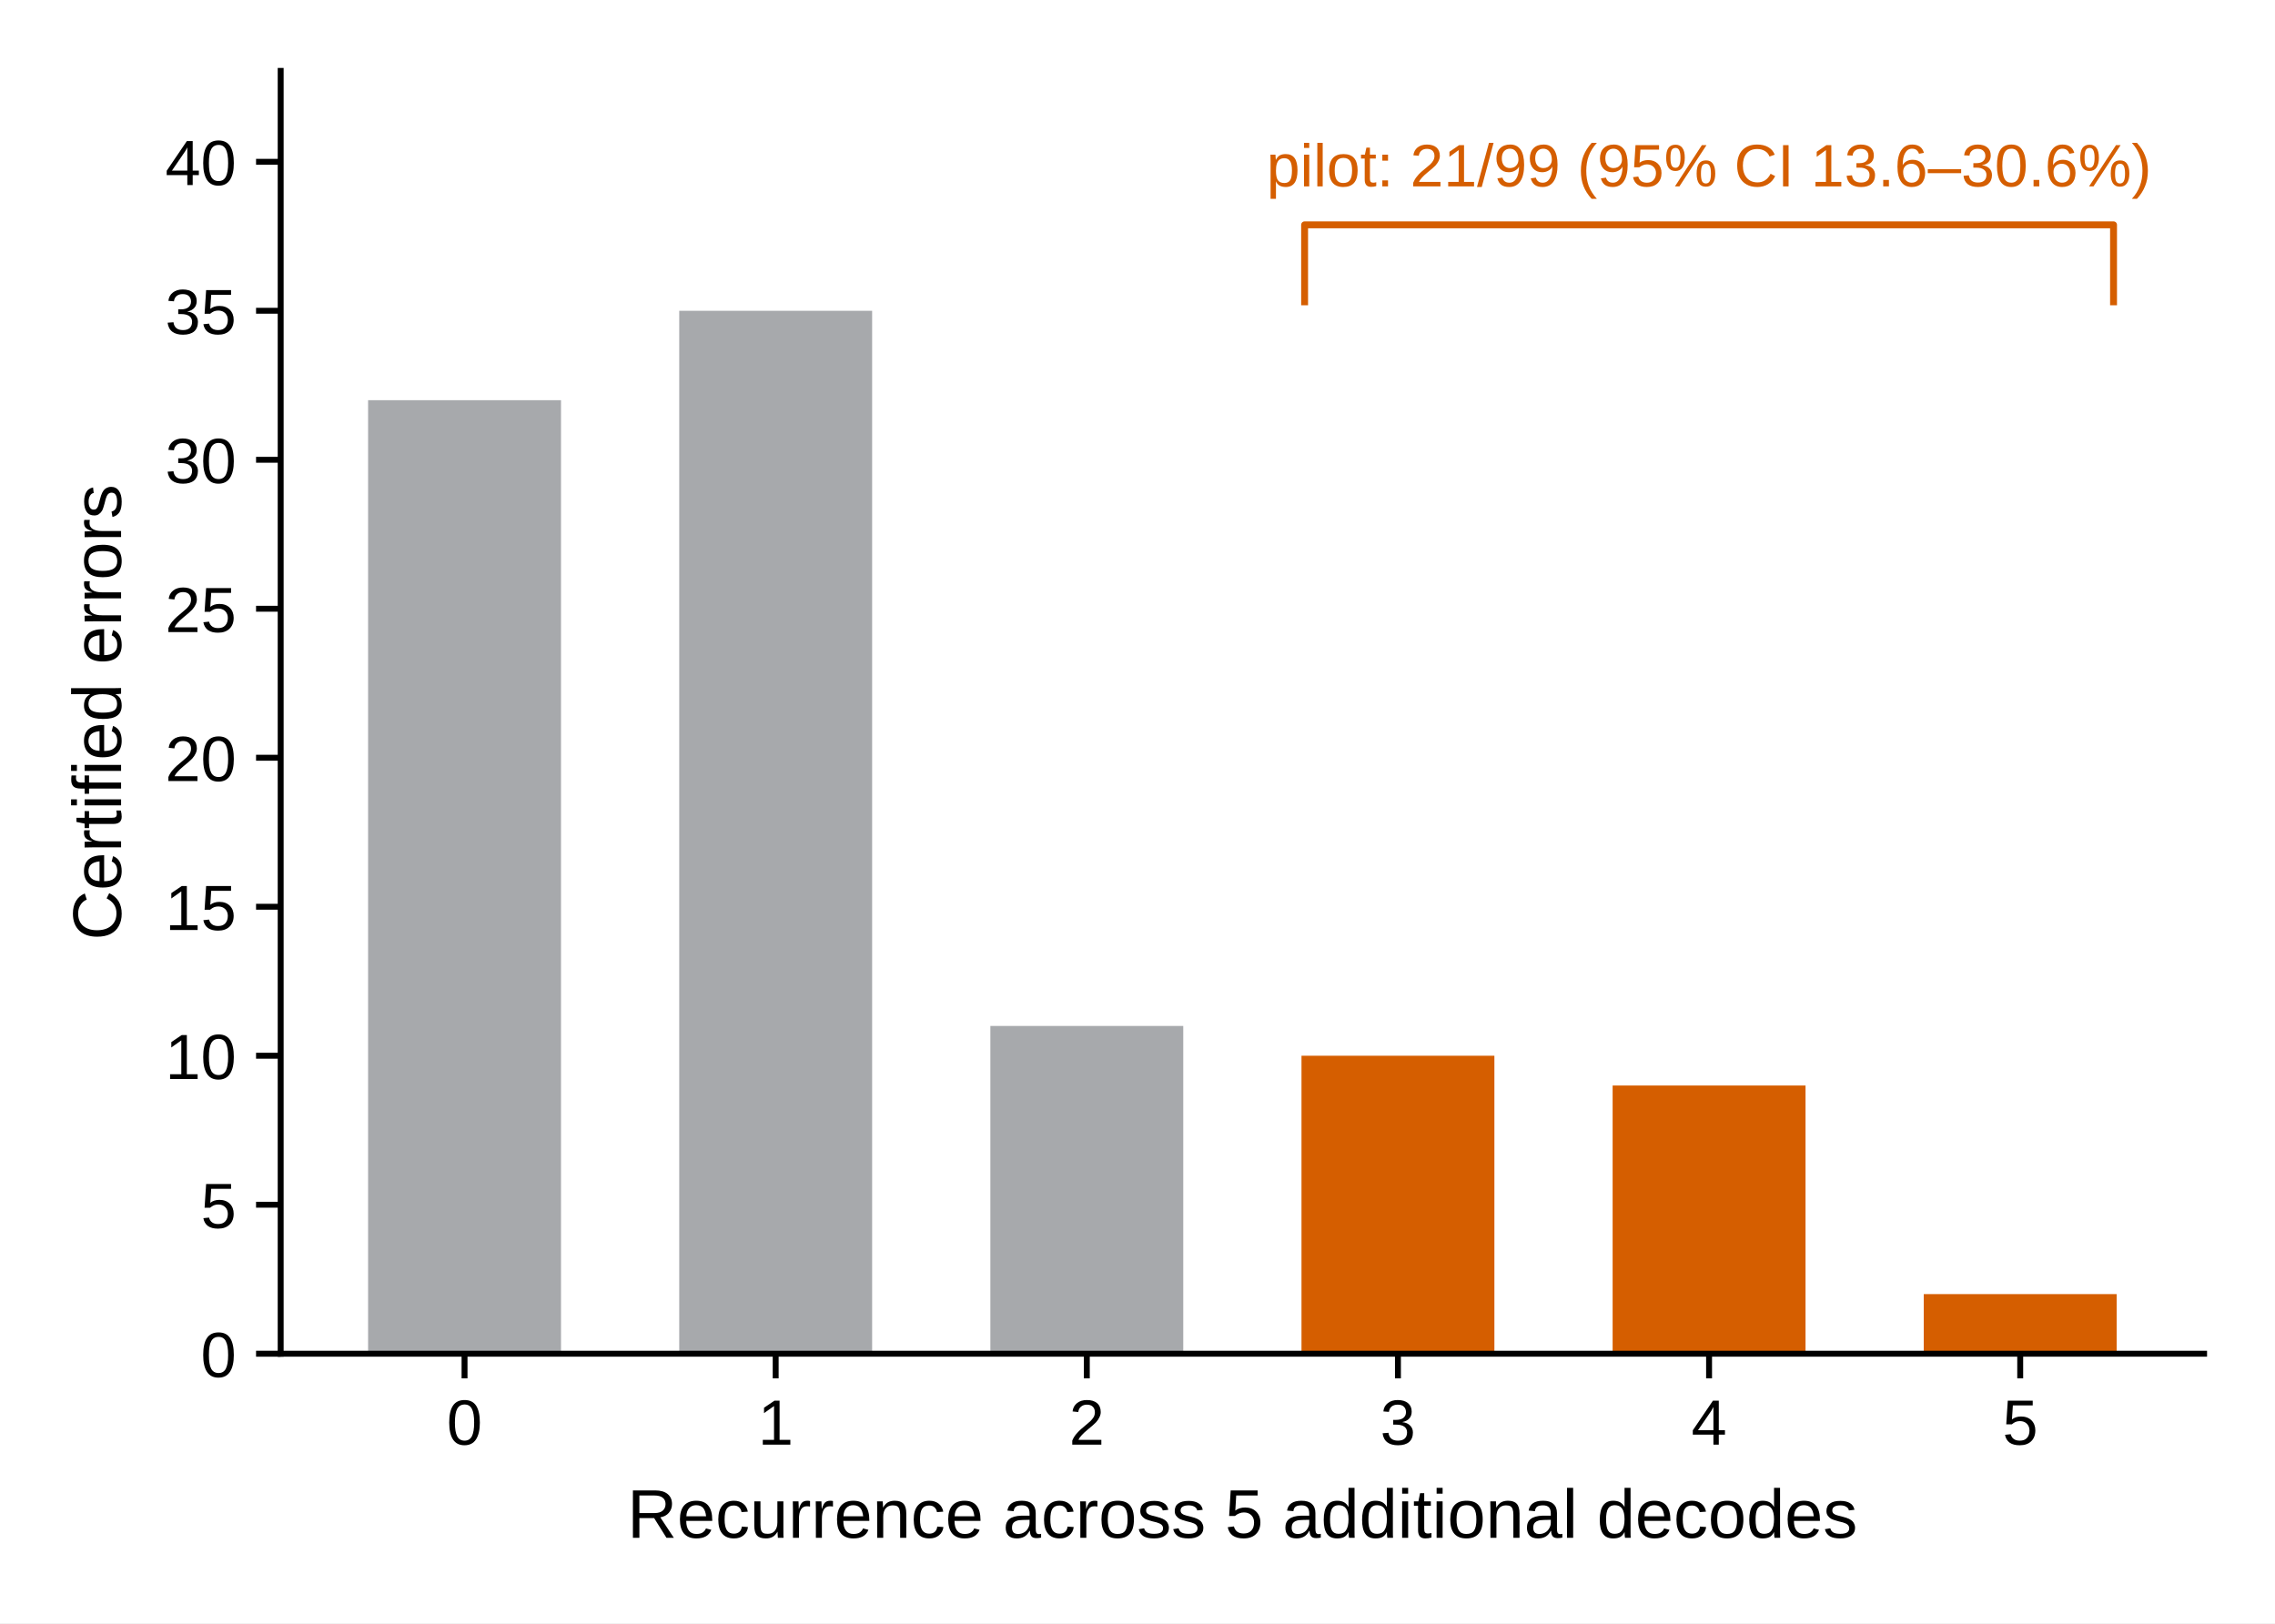
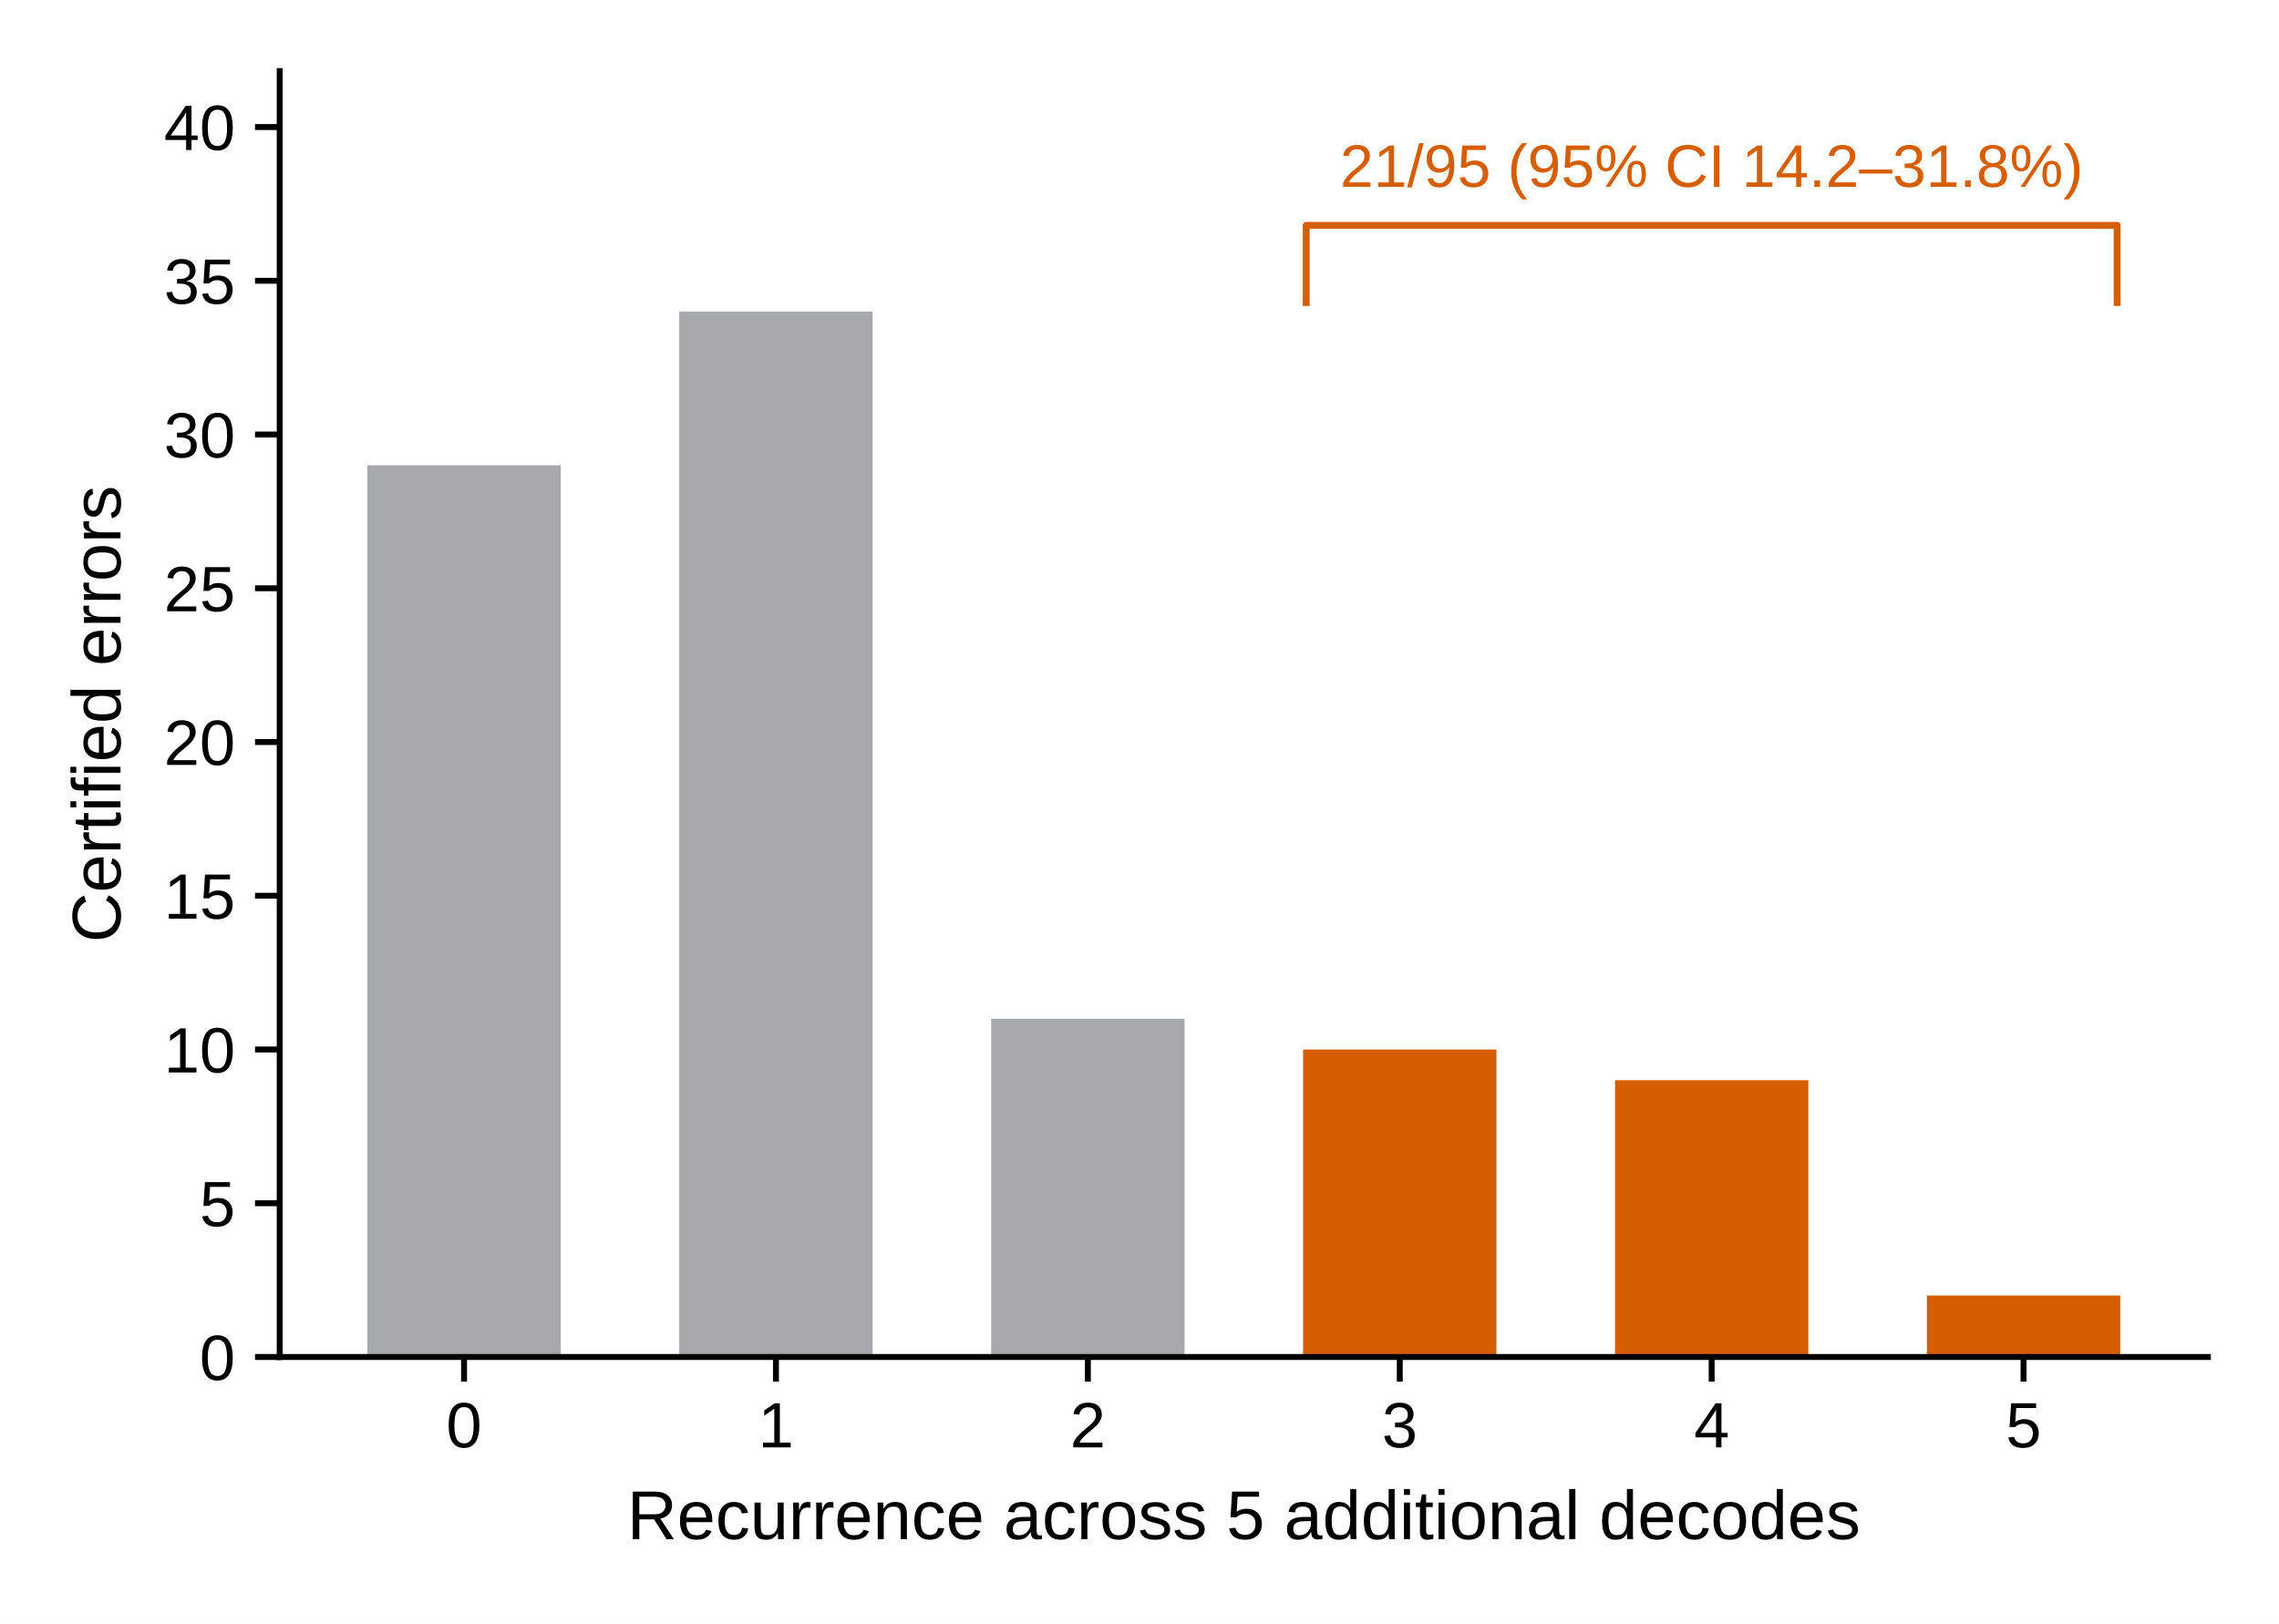
- <svg xmlns="http://www.w3.org/2000/svg" xmlns:xlink="http://www.w3.org/1999/xlink" width="230.999pt" height="164.853pt" viewBox="0 0 230.999 164.853" version="1.1">
+ <svg xmlns="http://www.w3.org/2000/svg" xmlns:xlink="http://www.w3.org/1999/xlink" width="230.831pt" height="164.53pt" viewBox="0 0 230.831 164.53" version="1.1">
  <defs>
    <style type="text/css">*{stroke-linejoin: round; stroke-linecap: butt}</style>
  </defs>
  <g id="figure_1">
    <g id="patch_1">
-       <path d="M 0 164.853 L 230.999 164.853 L 230.999 0 L 0 0 z " style="fill: #ffffff" />
+       <path d="M 0 164.53  L 230.831 164.53  L 230.831 0  L 0 0  z " style="fill: #ffffff" />
    </g>
    <g id="axes_1">
      <g id="patch_2">
-         <path d="M 28.499 137.484 L 223.799 137.484 L 223.799 7.2 L 28.499 7.2 z " style="fill: #ffffff" />
+         <path d="M 28.331 137.484  L 223.631 137.484  L 223.631 7.2  L 28.331 7.2  z " style="fill: #ffffff" />
      </g>
      <g id="patch_3">
-         <path d="M 37.376 137.484 L 56.963 137.484 L 56.963 40.641 L 37.376 40.641 z " clip-path="url(#p2549e25aa5)" style="fill: #a7a9ac" />
+         <path d="M 37.208 137.484  L 56.795 137.484  L 56.795 47.139  L 37.208 47.139  z " clip-path="url(#pce9f304343)" style="fill: #a7a9ac" />
      </g>
      <g id="patch_4">
-         <path d="M 68.968 137.484 L 88.554 137.484 L 88.554 31.562 L 68.968 31.562 z " clip-path="url(#p2549e25aa5)" style="fill: #a7a9ac" />
+         <path d="M 68.8 137.484  L 88.387 137.484  L 88.387 31.562  L 68.8 31.562  z " clip-path="url(#pce9f304343)" style="fill: #a7a9ac" />
      </g>
      <g id="patch_5">
-         <path d="M 100.559 137.484 L 120.146 137.484 L 120.146 104.194 L 100.559 104.194 z " clip-path="url(#p2549e25aa5)" style="fill: #a7a9ac" />
+         <path d="M 100.392 137.484  L 119.979 137.484  L 119.979 103.215  L 100.392 103.215  z " clip-path="url(#pce9f304343)" style="fill: #a7a9ac" />
      </g>
      <g id="patch_6">
-         <path d="M 132.151 137.484 L 151.738 137.484 L 151.738 107.221 L 132.151 107.221 z " clip-path="url(#p2549e25aa5)" style="fill: #d55e00" />
+         <path d="M 131.983 137.484  L 151.57 137.484  L 151.57 106.33  L 131.983 106.33  z " clip-path="url(#pce9f304343)" style="fill: #d55e00" />
      </g>
      <g id="patch_7">
-         <path d="M 163.743 137.484 L 183.33 137.484 L 183.33 110.247 L 163.743 110.247 z " clip-path="url(#p2549e25aa5)" style="fill: #d55e00" />
+         <path d="M 163.575 137.484  L 183.162 137.484  L 183.162 109.446  L 163.575 109.446  z " clip-path="url(#pce9f304343)" style="fill: #d55e00" />
      </g>
      <g id="patch_8">
-         <path d="M 195.334 137.484 L 214.921 137.484 L 214.921 131.431 L 195.334 131.431 z " clip-path="url(#p2549e25aa5)" style="fill: #d55e00" />
+         <path d="M 195.167 137.484  L 214.754 137.484  L 214.754 131.253  L 195.167 131.253  z " clip-path="url(#pce9f304343)" style="fill: #d55e00" />
      </g>
      <g id="matplotlib.axis_1">
        <g id="xtick_1">
          <g id="line2d_1">
            <defs>
-               <path id="m1a059aa0c8" d="M 0 0 L 0 2.5 " style="stroke: #000000; stroke-width: 0.6" />
+               <path id="mfb6fc8c85e" d="M 0 0  L 0 2.5  " style="stroke: #000000; stroke-width: 0.6" />
            </defs>
            <g>
-               <use xlink:href="#m1a059aa0c8" x="47.169" y="137.484" style="stroke: #000000; stroke-width: 0.6" />
+               <use xlink:href="#mfb6fc8c85e" x="47.002" y="137.484" style="stroke: #000000; stroke-width: 0.6" />
            </g>
          </g>
          <g id="text_1">
-             <text style="font-size: 6.5px; font-family: 'Arial', 'DejaVu Sans', 'Liberation Sans', sans-serif; text-anchor: middle" x="47.169" y="146.716" transform="rotate(-0 47.16926 146.7162)">0</text>
+             <text style="font-size: 6.5px; font-family: 'Arial', 'DejaVu Sans', 'Liberation Sans', sans-serif; text-anchor: middle" x="47.002" y="146.637" transform="rotate(-0 47.00164 146.6366)">0</text>
          </g>
        </g>
        <g id="xtick_2">
          <g id="line2d_2">
            <g>
-               <use xlink:href="#m1a059aa0c8" x="78.761" y="137.484" style="stroke: #000000; stroke-width: 0.6" />
+               <use xlink:href="#mfb6fc8c85e" x="78.593" y="137.484" style="stroke: #000000; stroke-width: 0.6" />
            </g>
          </g>
          <g id="text_2">
-             <text style="font-size: 6.5px; font-family: 'Arial', 'DejaVu Sans', 'Liberation Sans', sans-serif; text-anchor: middle" x="78.761" y="146.716" transform="rotate(-0 78.76098 146.7162)">1</text>
+             <text style="font-size: 6.5px; font-family: 'Arial', 'DejaVu Sans', 'Liberation Sans', sans-serif; text-anchor: middle" x="78.593" y="146.637" transform="rotate(-0 78.59336 146.6366)">1</text>
          </g>
        </g>
        <g id="xtick_3">
          <g id="line2d_3">
            <g>
-               <use xlink:href="#m1a059aa0c8" x="110.353" y="137.484" style="stroke: #000000; stroke-width: 0.6" />
+               <use xlink:href="#mfb6fc8c85e" x="110.185" y="137.484" style="stroke: #000000; stroke-width: 0.6" />
            </g>
          </g>
          <g id="text_3">
-             <text style="font-size: 6.5px; font-family: 'Arial', 'DejaVu Sans', 'Liberation Sans', sans-serif; text-anchor: middle" x="110.353" y="146.716" transform="rotate(-0 110.3527 146.7162)">2</text>
+             <text style="font-size: 6.5px; font-family: 'Arial', 'DejaVu Sans', 'Liberation Sans', sans-serif; text-anchor: middle" x="110.185" y="146.637" transform="rotate(-0 110.1851 146.6366)">2</text>
          </g>
        </g>
        <g id="xtick_4">
          <g id="line2d_4">
            <g>
-               <use xlink:href="#m1a059aa0c8" x="141.944" y="137.484" style="stroke: #000000; stroke-width: 0.6" />
+               <use xlink:href="#mfb6fc8c85e" x="141.777" y="137.484" style="stroke: #000000; stroke-width: 0.6" />
            </g>
          </g>
          <g id="text_4">
-             <text style="font-size: 6.5px; font-family: 'Arial', 'DejaVu Sans', 'Liberation Sans', sans-serif; text-anchor: middle" x="141.944" y="146.716" transform="rotate(-0 141.9444 146.7162)">3</text>
+             <text style="font-size: 6.5px; font-family: 'Arial', 'DejaVu Sans', 'Liberation Sans', sans-serif; text-anchor: middle" x="141.777" y="146.637" transform="rotate(-0 141.7768 146.6366)">3</text>
          </g>
        </g>
        <g id="xtick_5">
          <g id="line2d_5">
            <g>
-               <use xlink:href="#m1a059aa0c8" x="173.536" y="137.484" style="stroke: #000000; stroke-width: 0.6" />
+               <use xlink:href="#mfb6fc8c85e" x="173.369" y="137.484" style="stroke: #000000; stroke-width: 0.6" />
            </g>
          </g>
          <g id="text_5">
-             <text style="font-size: 6.5px; font-family: 'Arial', 'DejaVu Sans', 'Liberation Sans', sans-serif; text-anchor: middle" x="173.536" y="146.716" transform="rotate(-0 173.5361 146.7162)">4</text>
+             <text style="font-size: 6.5px; font-family: 'Arial', 'DejaVu Sans', 'Liberation Sans', sans-serif; text-anchor: middle" x="173.369" y="146.637" transform="rotate(-0 173.3685 146.6366)">4</text>
          </g>
        </g>
        <g id="xtick_6">
          <g id="line2d_6">
            <g>
-               <use xlink:href="#m1a059aa0c8" x="205.128" y="137.484" style="stroke: #000000; stroke-width: 0.6" />
+               <use xlink:href="#mfb6fc8c85e" x="204.96" y="137.484" style="stroke: #000000; stroke-width: 0.6" />
            </g>
          </g>
          <g id="text_6">
-             <text style="font-size: 6.5px; font-family: 'Arial', 'DejaVu Sans', 'Liberation Sans', sans-serif; text-anchor: middle" x="205.128" y="146.716" transform="rotate(-0 205.1278 146.7162)">5</text>
+             <text style="font-size: 6.5px; font-family: 'Arial', 'DejaVu Sans', 'Liberation Sans', sans-serif; text-anchor: middle" x="204.96" y="146.637" transform="rotate(-0 204.9602 146.6366)">5</text>
          </g>
        </g>
        <g id="text_7">
-           <text style="font-size: 7px; font-family: 'Arial', 'DejaVu Sans', 'Liberation Sans', sans-serif; text-anchor: middle" x="126.149" y="156.18" transform="rotate(-0 126.1486 156.1803)">Recurrence across 5 additional decodes</text>
+           <text style="font-size: 7px; font-family: 'Arial', 'DejaVu Sans', 'Liberation Sans', sans-serif; text-anchor: middle" x="125.981" y="155.939" transform="rotate(-0 125.9809 155.9389)">Recurrence across 5 additional decodes</text>
        </g>
      </g>
      <g id="matplotlib.axis_2">
        <g id="ytick_1">
          <g id="line2d_7">
            <defs>
-               <path id="m545bab0a60" d="M 0 0 L -2.5 0 " style="stroke: #000000; stroke-width: 0.6" />
+               <path id="m5b73c563ba" d="M 0 0  L -2.5 0  " style="stroke: #000000; stroke-width: 0.6" />
            </defs>
            <g>
-               <use xlink:href="#m545bab0a60" x="28.499" y="137.484" style="stroke: #000000; stroke-width: 0.6" />
+               <use xlink:href="#m5b73c563ba" x="28.331" y="137.484" style="stroke: #000000; stroke-width: 0.6" />
            </g>
          </g>
          <g id="text_8">
-             <text style="font-size: 6.5px; font-family: 'Arial', 'DejaVu Sans', 'Liberation Sans', sans-serif; text-anchor: end" x="23.999" y="139.85" transform="rotate(-0 23.99855 139.8501)">0</text>
+             <text style="font-size: 6.5px; font-family: 'Arial', 'DejaVu Sans', 'Liberation Sans', sans-serif; text-anchor: end" x="23.831" y="139.81" transform="rotate(-0 23.83094 139.8103)">0</text>
          </g>
        </g>
        <g id="ytick_2">
          <g id="line2d_8">
            <g>
-               <use xlink:href="#m545bab0a60" x="28.499" y="122.352" style="stroke: #000000; stroke-width: 0.6" />
+               <use xlink:href="#m5b73c563ba" x="28.331" y="121.907" style="stroke: #000000; stroke-width: 0.6" />
            </g>
          </g>
          <g id="text_9">
-             <text style="font-size: 6.5px; font-family: 'Arial', 'DejaVu Sans', 'Liberation Sans', sans-serif; text-anchor: end" x="23.999" y="124.718" transform="rotate(-0 23.99855 124.7184)">5</text>
+             <text style="font-size: 6.5px; font-family: 'Arial', 'DejaVu Sans', 'Liberation Sans', sans-serif; text-anchor: end" x="23.831" y="124.234" transform="rotate(-0 23.83094 124.2335)">5</text>
          </g>
        </g>
        <g id="ytick_3">
          <g id="line2d_9">
            <g>
-               <use xlink:href="#m545bab0a60" x="28.499" y="107.221" style="stroke: #000000; stroke-width: 0.6" />
+               <use xlink:href="#m5b73c563ba" x="28.331" y="106.33" style="stroke: #000000; stroke-width: 0.6" />
            </g>
          </g>
          <g id="text_10">
-             <text style="font-size: 6.5px; font-family: 'Arial', 'DejaVu Sans', 'Liberation Sans', sans-serif; text-anchor: end" x="23.999" y="109.587" transform="rotate(-0 23.99855 109.5867)">10</text>
+             <text style="font-size: 6.5px; font-family: 'Arial', 'DejaVu Sans', 'Liberation Sans', sans-serif; text-anchor: end" x="23.831" y="108.657" transform="rotate(-0 23.83094 108.6568)">10</text>
          </g>
        </g>
        <g id="ytick_4">
          <g id="line2d_10">
            <g>
-               <use xlink:href="#m545bab0a60" x="28.499" y="92.089" style="stroke: #000000; stroke-width: 0.6" />
+               <use xlink:href="#m5b73c563ba" x="28.331" y="90.754" style="stroke: #000000; stroke-width: 0.6" />
            </g>
          </g>
          <g id="text_11">
-             <text style="font-size: 6.5px; font-family: 'Arial', 'DejaVu Sans', 'Liberation Sans', sans-serif; text-anchor: end" x="23.999" y="94.455" transform="rotate(-0 23.99855 94.45497)">15</text>
+             <text style="font-size: 6.5px; font-family: 'Arial', 'DejaVu Sans', 'Liberation Sans', sans-serif; text-anchor: end" x="23.831" y="93.08" transform="rotate(-0 23.83094 93.08002)">15</text>
          </g>
        </g>
        <g id="ytick_5">
          <g id="line2d_11">
            <g>
-               <use xlink:href="#m545bab0a60" x="28.499" y="76.957" style="stroke: #000000; stroke-width: 0.6" />
+               <use xlink:href="#m5b73c563ba" x="28.331" y="75.177" style="stroke: #000000; stroke-width: 0.6" />
            </g>
          </g>
          <g id="text_12">
-             <text style="font-size: 6.5px; font-family: 'Arial', 'DejaVu Sans', 'Liberation Sans', sans-serif; text-anchor: end" x="23.999" y="79.323" transform="rotate(-0 23.99855 79.32326)">20</text>
+             <text style="font-size: 6.5px; font-family: 'Arial', 'DejaVu Sans', 'Liberation Sans', sans-serif; text-anchor: end" x="23.831" y="77.503" transform="rotate(-0 23.83094 77.50326)">20</text>
          </g>
        </g>
        <g id="ytick_6">
          <g id="line2d_12">
            <g>
-               <use xlink:href="#m545bab0a60" x="28.499" y="61.825" style="stroke: #000000; stroke-width: 0.6" />
+               <use xlink:href="#m5b73c563ba" x="28.331" y="59.6" style="stroke: #000000; stroke-width: 0.6" />
            </g>
          </g>
          <g id="text_13">
-             <text style="font-size: 6.5px; font-family: 'Arial', 'DejaVu Sans', 'Liberation Sans', sans-serif; text-anchor: end" x="23.999" y="64.192" transform="rotate(-0 23.99855 64.19155)">25</text>
+             <text style="font-size: 6.5px; font-family: 'Arial', 'DejaVu Sans', 'Liberation Sans', sans-serif; text-anchor: end" x="23.831" y="61.927" transform="rotate(-0 23.83094 61.9265)">25</text>
          </g>
        </g>
        <g id="ytick_7">
          <g id="line2d_13">
            <g>
-               <use xlink:href="#m545bab0a60" x="28.499" y="46.694" style="stroke: #000000; stroke-width: 0.6" />
+               <use xlink:href="#m5b73c563ba" x="28.331" y="44.023" style="stroke: #000000; stroke-width: 0.6" />
            </g>
          </g>
          <g id="text_14">
-             <text style="font-size: 6.5px; font-family: 'Arial', 'DejaVu Sans', 'Liberation Sans', sans-serif; text-anchor: end" x="23.999" y="49.06" transform="rotate(-0 23.99855 49.05985)">30</text>
+             <text style="font-size: 6.5px; font-family: 'Arial', 'DejaVu Sans', 'Liberation Sans', sans-serif; text-anchor: end" x="23.831" y="46.35" transform="rotate(-0 23.83094 46.34974)">30</text>
          </g>
        </g>
        <g id="ytick_8">
          <g id="line2d_14">
            <g>
-               <use xlink:href="#m545bab0a60" x="28.499" y="31.562" style="stroke: #000000; stroke-width: 0.6" />
+               <use xlink:href="#m5b73c563ba" x="28.331" y="28.447" style="stroke: #000000; stroke-width: 0.6" />
            </g>
          </g>
          <g id="text_15">
-             <text style="font-size: 6.5px; font-family: 'Arial', 'DejaVu Sans', 'Liberation Sans', sans-serif; text-anchor: end" x="23.999" y="33.928" transform="rotate(-0 23.99855 33.92814)">35</text>
+             <text style="font-size: 6.5px; font-family: 'Arial', 'DejaVu Sans', 'Liberation Sans', sans-serif; text-anchor: end" x="23.831" y="30.773" transform="rotate(-0 23.83094 30.77299)">35</text>
          </g>
        </g>
        <g id="ytick_9">
          <g id="line2d_15">
            <g>
-               <use xlink:href="#m545bab0a60" x="28.499" y="16.43" style="stroke: #000000; stroke-width: 0.6" />
+               <use xlink:href="#m5b73c563ba" x="28.331" y="12.87" style="stroke: #000000; stroke-width: 0.6" />
            </g>
          </g>
          <g id="text_16">
-             <text style="font-size: 6.5px; font-family: 'Arial', 'DejaVu Sans', 'Liberation Sans', sans-serif; text-anchor: end" x="23.999" y="18.796" transform="rotate(-0 23.99855 18.79643)">40</text>
+             <text style="font-size: 6.5px; font-family: 'Arial', 'DejaVu Sans', 'Liberation Sans', sans-serif; text-anchor: end" x="23.831" y="15.196" transform="rotate(-0 23.83094 15.19623)">40</text>
          </g>
        </g>
        <g id="text_17">
-           <text style="font-size: 7px; font-family: 'Arial', 'DejaVu Sans', 'Liberation Sans', sans-serif; text-anchor: middle" x="12.296" y="72.342" transform="rotate(-90 12.29619 72.342)">Certified errors</text>
+           <text style="font-size: 7px; font-family: 'Arial', 'DejaVu Sans', 'Liberation Sans', sans-serif; text-anchor: middle" x="12.21" y="72.342" transform="rotate(-90 12.21047 72.342)">Certified errors</text>
        </g>
      </g>
      <g id="line2d_16">
-         <path d="M 132.467 30.651 L 132.467 22.834 L 214.605 22.834 L 214.605 30.651 " clip-path="url(#p2549e25aa5)" style="fill: none; stroke: #d55e00; stroke-width: 0.7; stroke-linecap: square" />
+         <path d="M 132.299 30.651  L 132.299 22.834  L 214.438 22.834  L 214.438 30.651  " clip-path="url(#pce9f304343)" style="fill: none; stroke: #d55e00; stroke-width: 0.7; stroke-linecap: square" />
      </g>
      <g id="patch_9">
-         <path d="M 28.499 137.484 L 28.499 7.2 " style="fill: none; stroke: #000000; stroke-width: 0.6; stroke-linejoin: miter; stroke-linecap: square" />
+         <path d="M 28.331 137.484  L 28.331 7.2  " style="fill: none; stroke: #000000; stroke-width: 0.6; stroke-linejoin: miter; stroke-linecap: square" />
      </g>
      <g id="patch_10">
-         <path d="M 28.499 137.484 L 223.799 137.484 " style="fill: none; stroke: #000000; stroke-width: 0.6; stroke-linejoin: miter; stroke-linecap: square" />
+         <path d="M 28.331 137.484  L 223.631 137.484  " style="fill: none; stroke: #000000; stroke-width: 0.6; stroke-linejoin: miter; stroke-linecap: square" />
      </g>
      <g id="text_18">
-         <text style="font-size: 6.1px; font-family: 'Arial', 'DejaVu Sans', 'Liberation Sans', sans-serif; text-anchor: middle; fill: #d55e00" x="173.536" y="18.926" transform="rotate(-0 173.5361 18.92556)">pilot: 21/99 (95% CI 13.6–30.6%)</text>
+         <text style="font-size: 6.1px; font-family: 'Arial', 'DejaVu Sans', 'Liberation Sans', sans-serif; text-anchor: middle; fill: #d55e00" x="173.369" y="18.926" transform="rotate(-0 173.3685 18.92556)">21/95 (95% CI 14.2–31.8%)</text>
      </g>
    </g>
  </g>
  <defs>
-     <clipPath id="p2549e25aa5">
-       <rect x="28.499" y="7.2" width="195.3" height="130.284" />
+     <clipPath id="pce9f304343">
+       <rect x="28.331" y="7.2" width="195.3" height="130.284" />
    </clipPath>
  </defs>
</svg>
